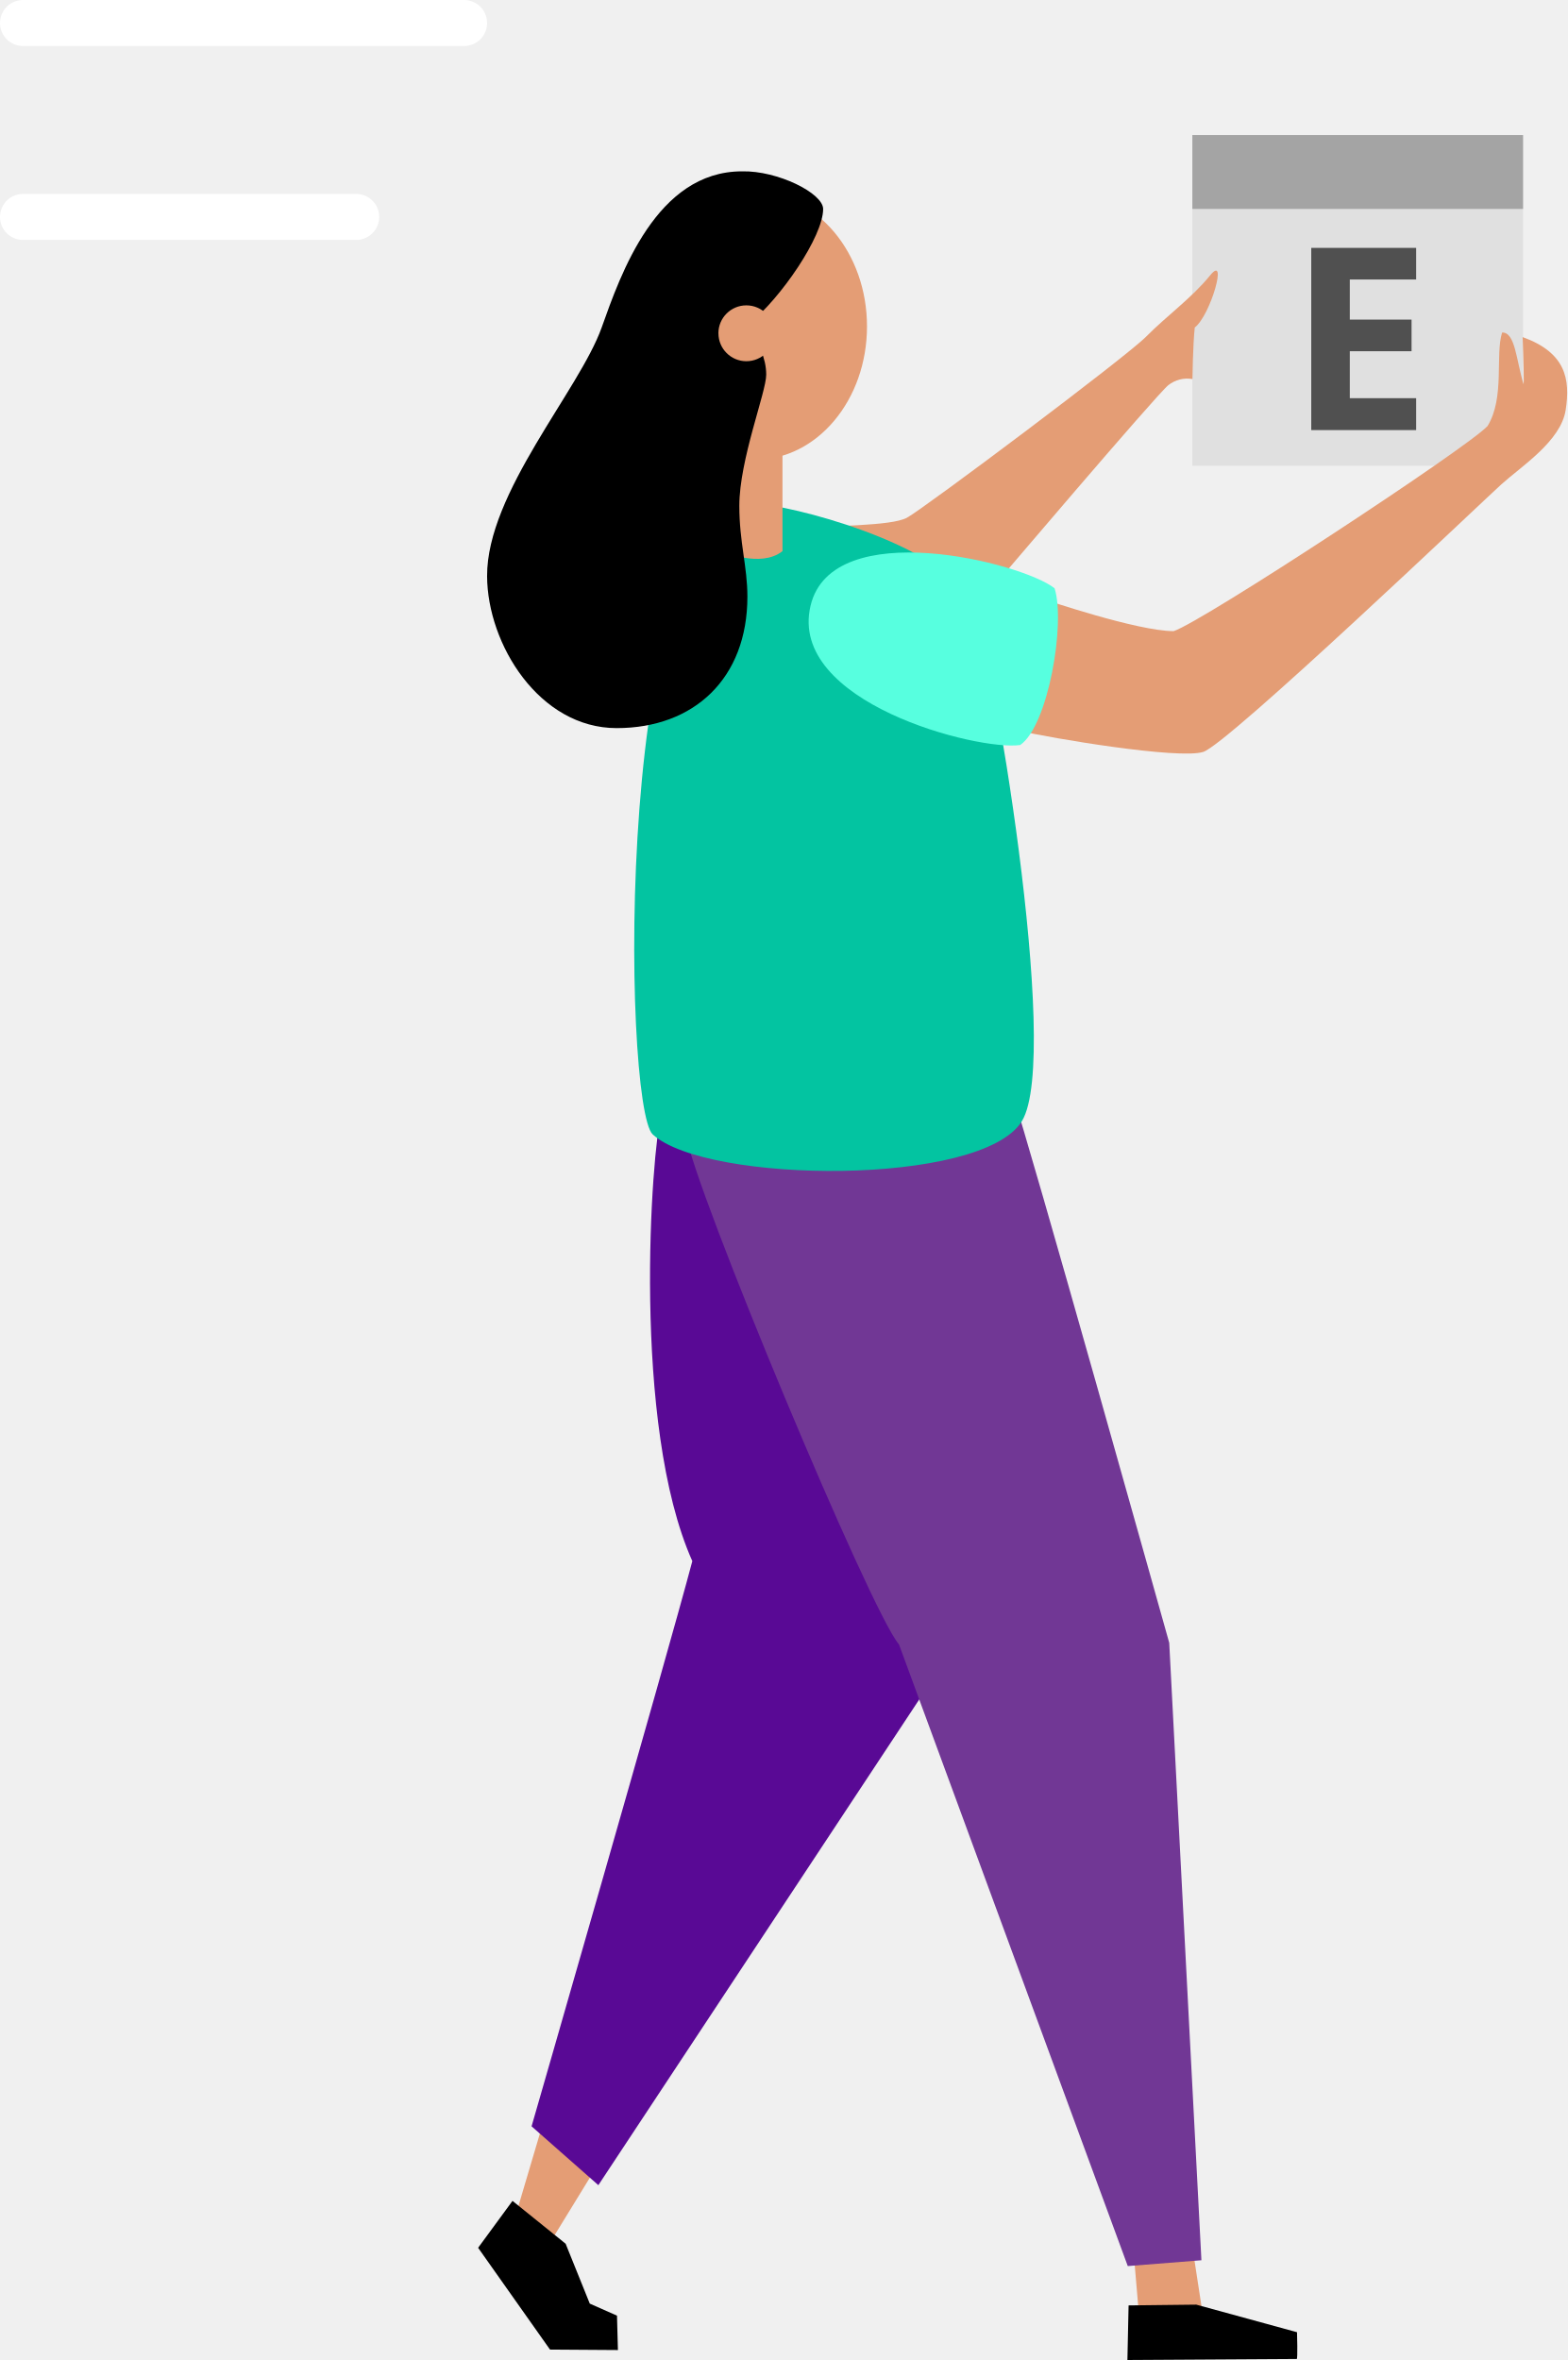
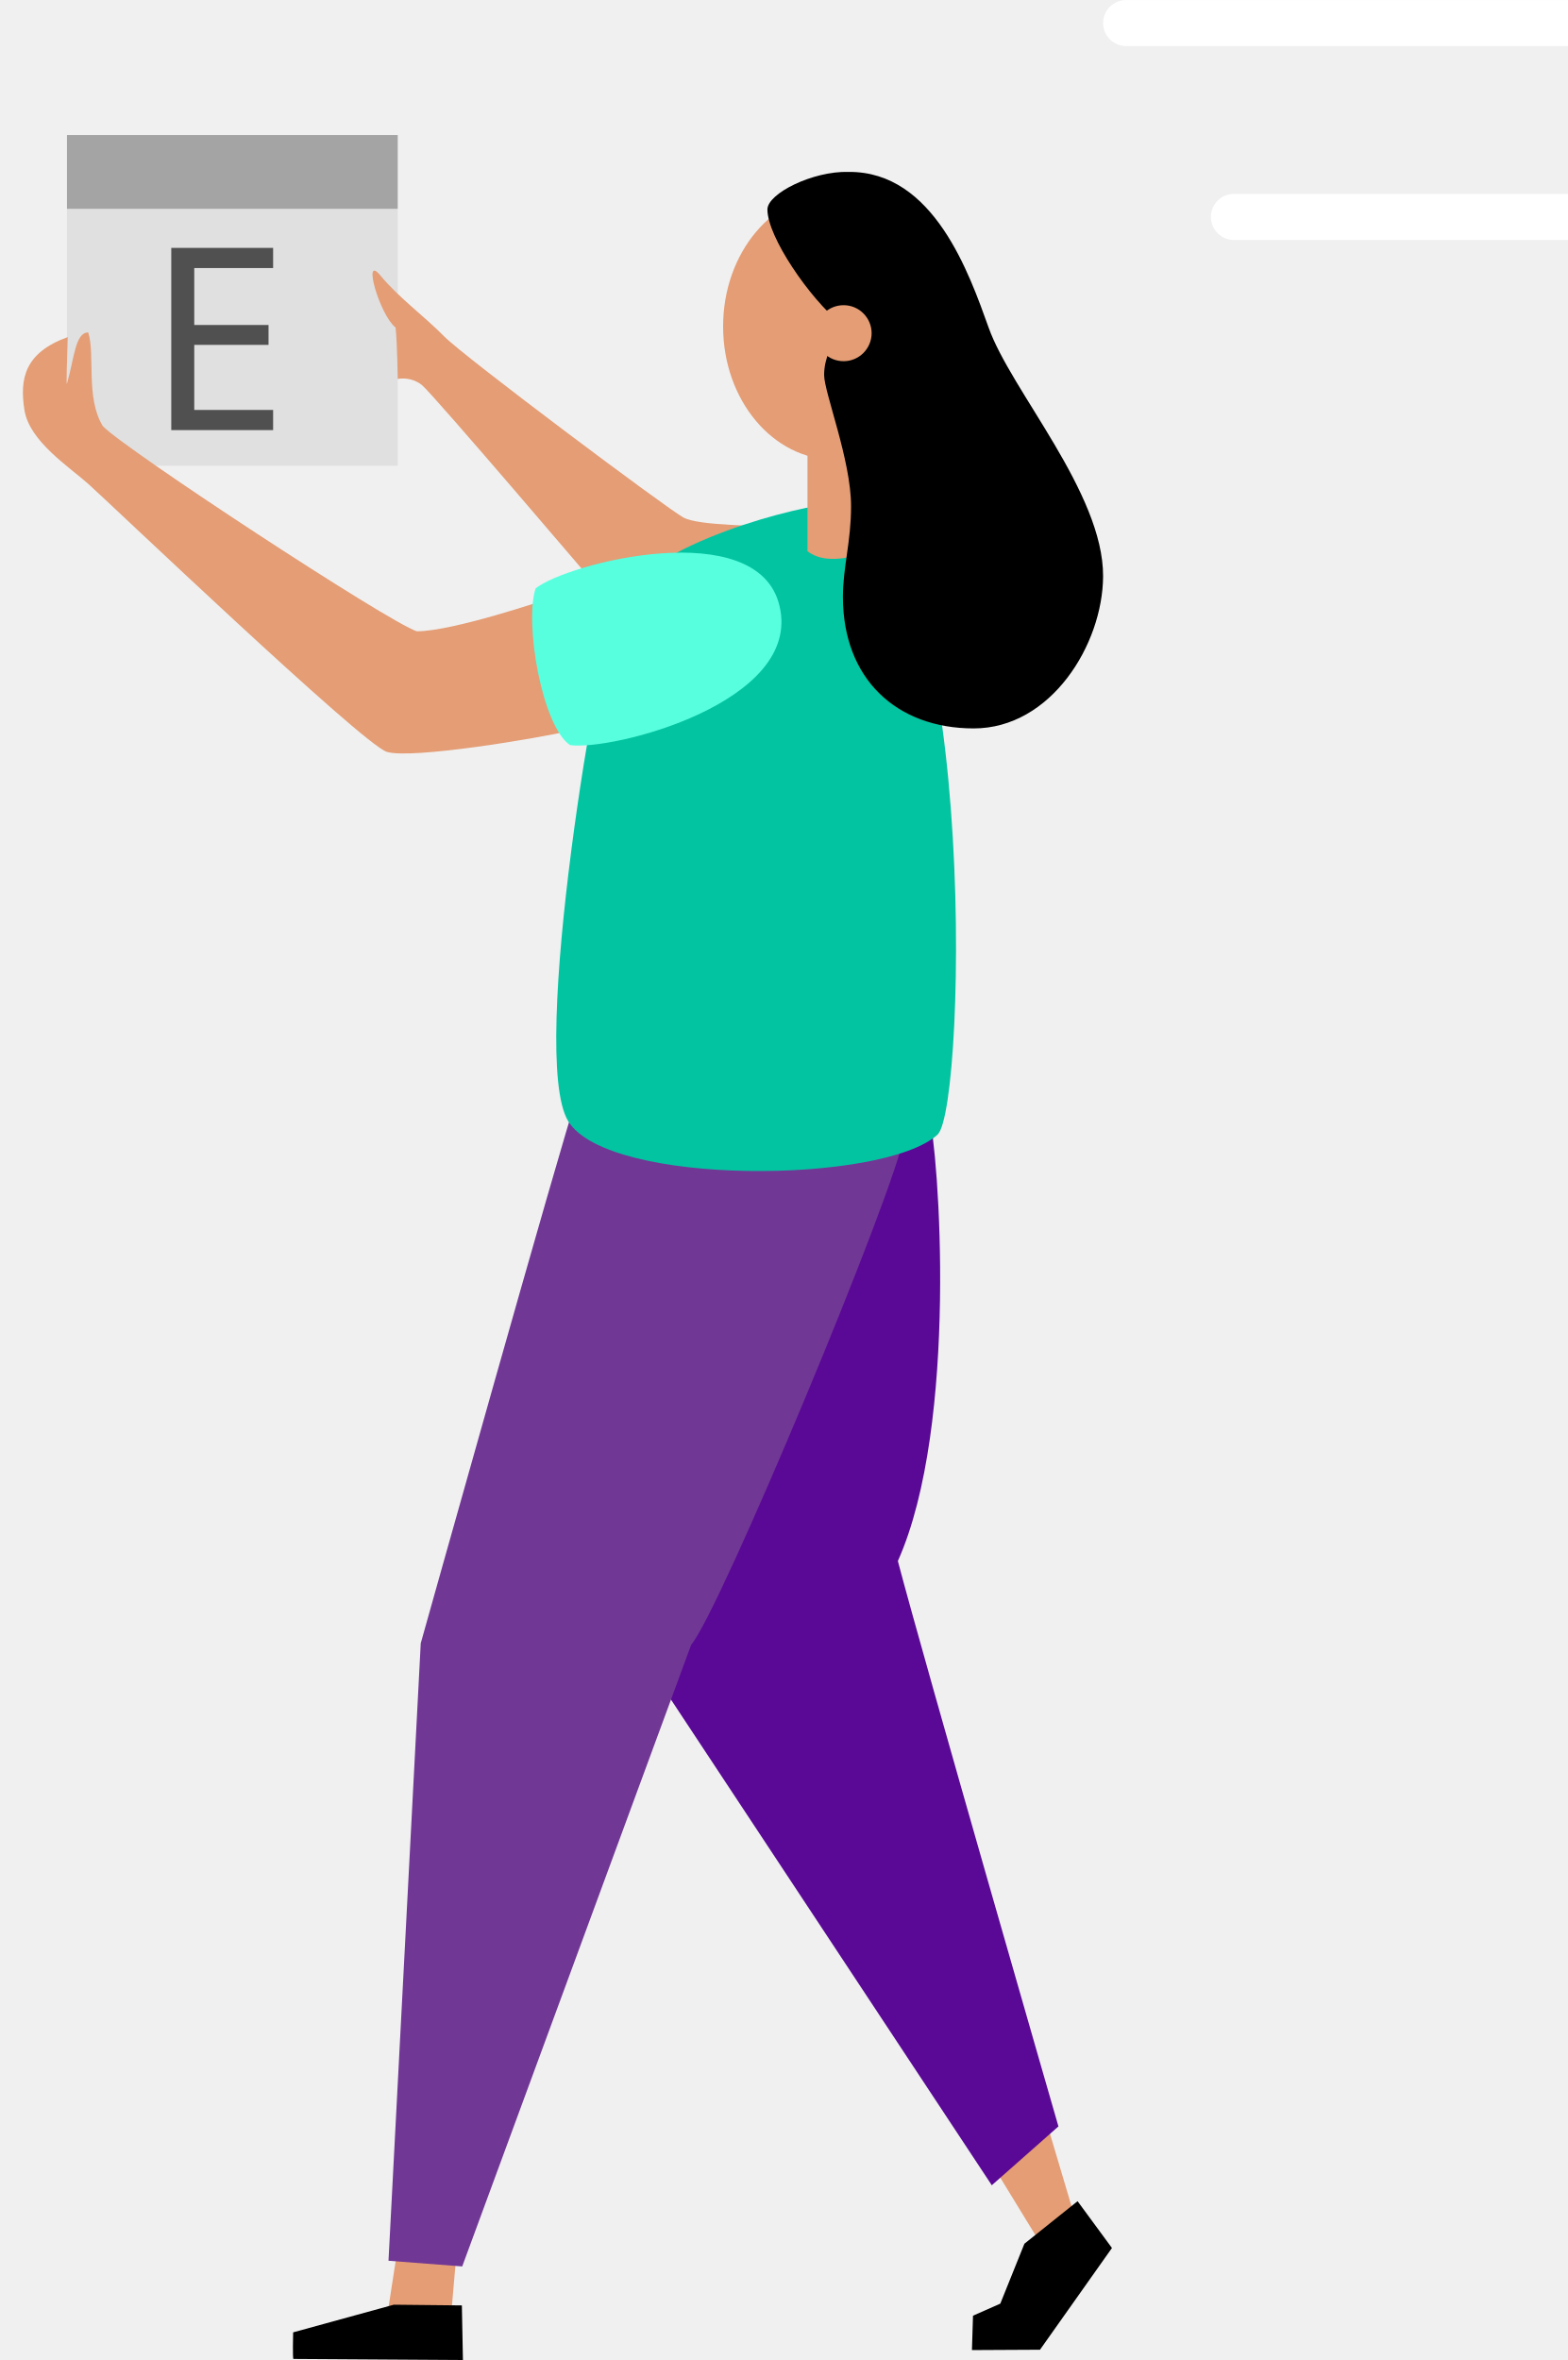
- <svg xmlns="http://www.w3.org/2000/svg" id="Layer_1" data-name="Layer 1" viewBox="0 0 442.13 665.82">
-   <defs>
-     <style>.cls-1{fill:#e49d75;}.cls-1,.cls-2,.cls-3,.cls-4,.cls-5,.cls-6,.cls-7,.cls-9{fill-rule:evenodd;}.cls-3{fill:#e0e0e0;}.cls-4{fill:#a4a4a4;}.cls-5{fill:#590995;}.cls-6{fill:#713795;}.cls-7{fill:#03c4a1;}.cls-8{fill:none;stroke:#fff;stroke-linecap:round;stroke-linejoin:round;stroke-width:12.98px;}.cls-9{fill:#57ffdf;}.cls-10{font-size:72px;fill:#505050;font-family:DIN2014-Bold, "DIN 2014";font-weight:700;}</style>
-   </defs>
-   <g id="Layer_2" data-name="Layer 2">
-     <g id="Layer_1-2" data-name="Layer 1-2">
-       <path class="cls-1" d="M350.39,745.82l1.77,20.78,18.22.44L367,745Z" transform="translate(-30.66 -111.51)" />
-       <path class="cls-1" d="M184.36,708.77l-8.46,28.56,8.64,9,15.33-25Z" transform="translate(-30.66 -111.51)" />
-       <path class="cls-2" d="M349.06,761.93l-.33,15.4,47.76-.29c.33.22.09-7.55.09-7.55l-28.42-7.78Z" transform="translate(-30.66 -111.51)" />
-       <path class="cls-2" d="M175.25,732.44l-9.7,13.23,20.28,28.72,19.16.13-.26-9.7-7.68-3.4-6.81-16.89Z" transform="translate(-30.66 -111.51)" />
-       <path class="cls-3" d="M367.05,149.61h93.3v93.3h-93.3Z" transform="translate(-30.66 -111.51)" />
-       <path class="cls-4" d="M367.05,149.61h93.3v20.84h-93.3Z" transform="translate(-30.66 -111.51)" />
-       <path class="cls-1" d="M259.73,260.67c4.86-1.07,22.16-.61,26.79-3.09s61.78-45.3,67.53-51.13,12.86-10.89,18-17.23.17,11.23-4.32,14.69c-.52,4.7-.65,14.54-.65,14.54a8.59,8.59,0,0,0-6.79,1.71c-3.24,2.54-50.1,57.69-50.1,57.69S254.87,261.75,259.73,260.67Z" transform="translate(-30.66 -111.51)" />
-       <path class="cls-5" d="M217.28,425.43c-2.9,11-8.49,88,8.7,126.52-7.46,28.17-45.35,159.45-45.35,159.45L199.47,728l97.12-147S276.37,420.19,217.28,425.43Z" transform="translate(-30.66 -111.51)" />
-       <path class="cls-6" d="M316.44,420.67C320.37,431.6,360.53,575,360.53,575l9.08,174.19-20.78,1.64-64.55-175.4c-7.88-8.93-57.94-128.79-60.19-144.17C233.93,420.8,312.51,409.73,316.44,420.67Z" transform="translate(-30.66 -111.51)" />
-       <path class="cls-7" d="M244.18,253.72c7.91,0,52.71,10.86,61.13,28.36,4.63,9.62,24.94,127.23,13.66,145.72s-89,17.7-104.16,3.76C206.28,423.74,203.53,253.66,244.18,253.72Z" transform="translate(-30.66 -111.51)" />
-       <path class="cls-8" d="M37.15,118H161.59" transform="translate(-30.66 -111.51)" />
-       <path class="cls-1" d="M234.26,233.7h17.16V267c-6.17,4.91-17.16,0-17.16,0Z" transform="translate(-30.66 -111.51)" />
-       <path class="cls-1" d="M212.31,203.6c0-20.75,14.09-37.57,31.48-37.57s31.47,16.82,31.47,37.57-14.09,37.58-31.47,37.58S212.31,224.35,212.31,203.6Z" transform="translate(-30.66 -111.51)" />
-       <path class="cls-2" d="M240,159.85c10.08-.23,22.89,6.18,22.89,10.63,0,7.7-11.94,25.16-20.83,32.32,2.49,5.75,4.77,9.55,4.77,14.43s-7.59,24-7.59,37c0,10.2,2.28,17.14,2.28,25.6,0,23.11-15.08,37.1-36.89,37.1s-36.46-23.65-36.55-42.85c-.11-23.54,26-52.43,32.33-70.18C205.74,188.92,215.83,159.85,240,159.85Z" transform="translate(-30.66 -111.51)" />
-       <path class="cls-1" d="M233.34,205.54a7.88,7.88,0,1,1,7.88,7.88h0a7.87,7.87,0,0,1-7.87-7.87Z" transform="translate(-30.66 -111.51)" />
-       <path class="cls-1" d="M318.11,317.65c8.84,2.1,45.05,8.17,52,6s78.55-70.45,84.13-75.5S471,236,472.37,227.21s0-16.22-12.14-20.6c.23,5.64.45,14.44.21,13.13-2.05-6.8-2.29-14.51-6-14.42-2,6.36.82,18.35-4.1,26.38-5.65,6.14-80.69,55.38-88.57,57.87-10.28,0-36.64-9-36.64-9S309.28,315.55,318.11,317.65Z" transform="translate(-30.66 -111.51)" />
-       <path class="cls-9" d="M259.34,282.38c6.12-25.7,59.81-12.11,68.84-4.9,3.16,9.79-1.81,38.83-9.7,44.22C306.63,323.42,252.82,309.72,259.34,282.38Z" transform="translate(-30.66 -111.51)" />
-       <path class="cls-8" d="M37.15,172.71h94" transform="translate(-30.66 -111.51)" />
+ <svg xmlns="http://www.w3.org/2000/svg" version="1.1" id="Layer_1" x="0px" y="0px" viewBox="0 0 442.1 665.8" style="enable-background:new 0 0 442.1 665.8;" xml:space="preserve">
+   <style type="text/css">
+ 	.st0{fill-rule:evenodd;clip-rule:evenodd;fill:#E49D75;}
+ 	.st1{fill-rule:evenodd;clip-rule:evenodd;}
+ 	.st2{fill-rule:evenodd;clip-rule:evenodd;fill:#E0E0E0;}
+ 	.st3{fill-rule:evenodd;clip-rule:evenodd;fill:#A4A4A4;}
+ 	.st4{fill-rule:evenodd;clip-rule:evenodd;fill:#590995;}
+ 	.st5{fill-rule:evenodd;clip-rule:evenodd;fill:#713795;}
+ 	.st6{fill-rule:evenodd;clip-rule:evenodd;fill:#03C4A1;}
+ 	.st7{fill:none;stroke:#FFFFFF;stroke-width:12.98;stroke-linecap:round;stroke-linejoin:round;}
+ 	.st8{fill-rule:evenodd;clip-rule:evenodd;fill:#57FFDF;}
+ 	.st9{fill:#505050;}
+ 	.st10{font-family:'Arial-BoldMT';}
+ 	.st11{font-size:72px;}
+ </style>
+   <g id="Layer_2_1_">
+     <g id="Layer_1-2">
+       <path class="st0" d="M112.3,633.5l-3.4,22l18.2-0.4l1.8-20.8L112.3,633.5z" />
+       <path class="st0" d="M279.4,609.8l15.3,25l8.6-9l-8.5-28.6L279.4,609.8z" />
+       <path class="st1" d="M111.1,650.2L82.7,658c0,0-0.2,7.8,0.1,7.5l47.8,0.3l-0.3-15.4L111.1,650.2z" />
+       <path class="st1" d="M289,633l-6.8,16.9l-7.7,3.4l-0.3,9.7l19.2-0.1l20.3-28.7l-9.7-13.2L289,633z" />
+       <path class="st2" d="M112.2,131.4H18.9V38.1h93.3V131.4z" />
+       <path class="st3" d="M112.2,58.9H18.9V38.1h93.3V58.9z" />
+       <path class="st0" d="M169.1,166.3c0,0-46.9-55.1-50.1-57.7c-1.9-1.5-4.4-2.1-6.8-1.7c0,0-0.1-9.8-0.6-14.5    c-4.5-3.5-9.5-21-4.3-14.7s12.3,11.4,18,17.2s62.9,48.6,67.5,51.1s21.9,2,26.8,3.1C224.4,150.2,169.1,166.3,169.1,166.3z" />
+       <path class="st4" d="M182.7,469.5l97.1,147l18.8-16.6c0,0-37.9-131.3-45.3-159.5c17.2-38.5,11.6-115.5,8.7-126.5    C202.9,308.7,182.7,469.5,182.7,469.5z" />
+       <path class="st5" d="M255.2,319.8c-2.3,15.4-52.3,135.2-60.2,144.2l-64.6,175.4l-20.8-1.6l9.1-174.2c0,0,40.2-143.4,44.1-154.3    C166.8,298.2,245.4,309.3,255.2,319.8z" />
+       <path class="st6" d="M264.5,320.1c-15.2,13.9-92.9,14.7-104.2-3.8s9-136.1,13.7-145.7c8.4-17.5,53.2-28.4,61.1-28.4    C275.8,142.2,273,312.2,264.5,320.1z" />
+       <path class="st7" d="M317.7,6.5h124.4" />
+       <path class="st0" d="M245,155.5c0,0-11,4.9-17.2,0v-33.3H245V155.5z" />
+       <path class="st0" d="M235.5,129.7c-17.4,0-31.5-16.8-31.5-37.6s14.1-37.6,31.5-37.6S267,71.3,267,92.1S252.9,129.7,235.5,129.7z" />
+       <path class="st1" d="M278.9,92.4c6.3,17.8,32.4,46.6,32.3,70.2c-0.1,19.2-14.7,42.9-36.5,42.9s-36.9-14-36.9-37.1    c0-8.5,2.3-15.4,2.3-25.6c0-13-7.6-32.1-7.6-37s2.3-8.7,4.8-14.4c-8.9-7.2-20.8-24.6-20.8-32.3c0-4.5,12.8-10.9,22.9-10.6    C263.5,48.3,273.5,77.4,278.9,92.4z" />
+       <path class="st0" d="M245.9,94c0,4.3-3.5,7.9-7.9,7.9l0,0c-4.4,0-7.9-3.5-7.9-7.9c0-4.4,3.5-7.9,7.9-7.9    C242.4,86.1,245.9,89.7,245.9,94L245.9,94z" />
+       <path class="st0" d="M154.2,169.1c0,0-26.4,9-36.6,9c-7.9-2.5-82.9-51.7-88.6-57.9c-4.9-8-2.1-20-4.1-26.4c-3.7-0.1-4,7.6-6,14.4    c-0.2,1.3,0-7.5,0.2-13.1C6.9,99.5,5.5,106.9,6.9,115.7s12.5,15.9,18.1,20.9s77.2,73.3,84.1,75.5s43.2-3.9,52-6    C170,204,154.2,169.1,154.2,169.1z" />
+       <path class="st8" d="M160.8,210.2c-7.9-5.4-12.9-34.4-9.7-44.2c9-7.2,62.7-20.8,68.8,4.9C226.5,198.2,172.7,211.9,160.8,210.2z" />
+       <path class="st7" d="M348.1,61.2h94" />
    </g>
  </g>
-   <text class="cls-10" transform="translate(363.45 121.34)">E</text>
+   <text transform="matrix(1 0 0 1 41.3335 121.34)" class="st9 st10 st11">E</text>
</svg>
